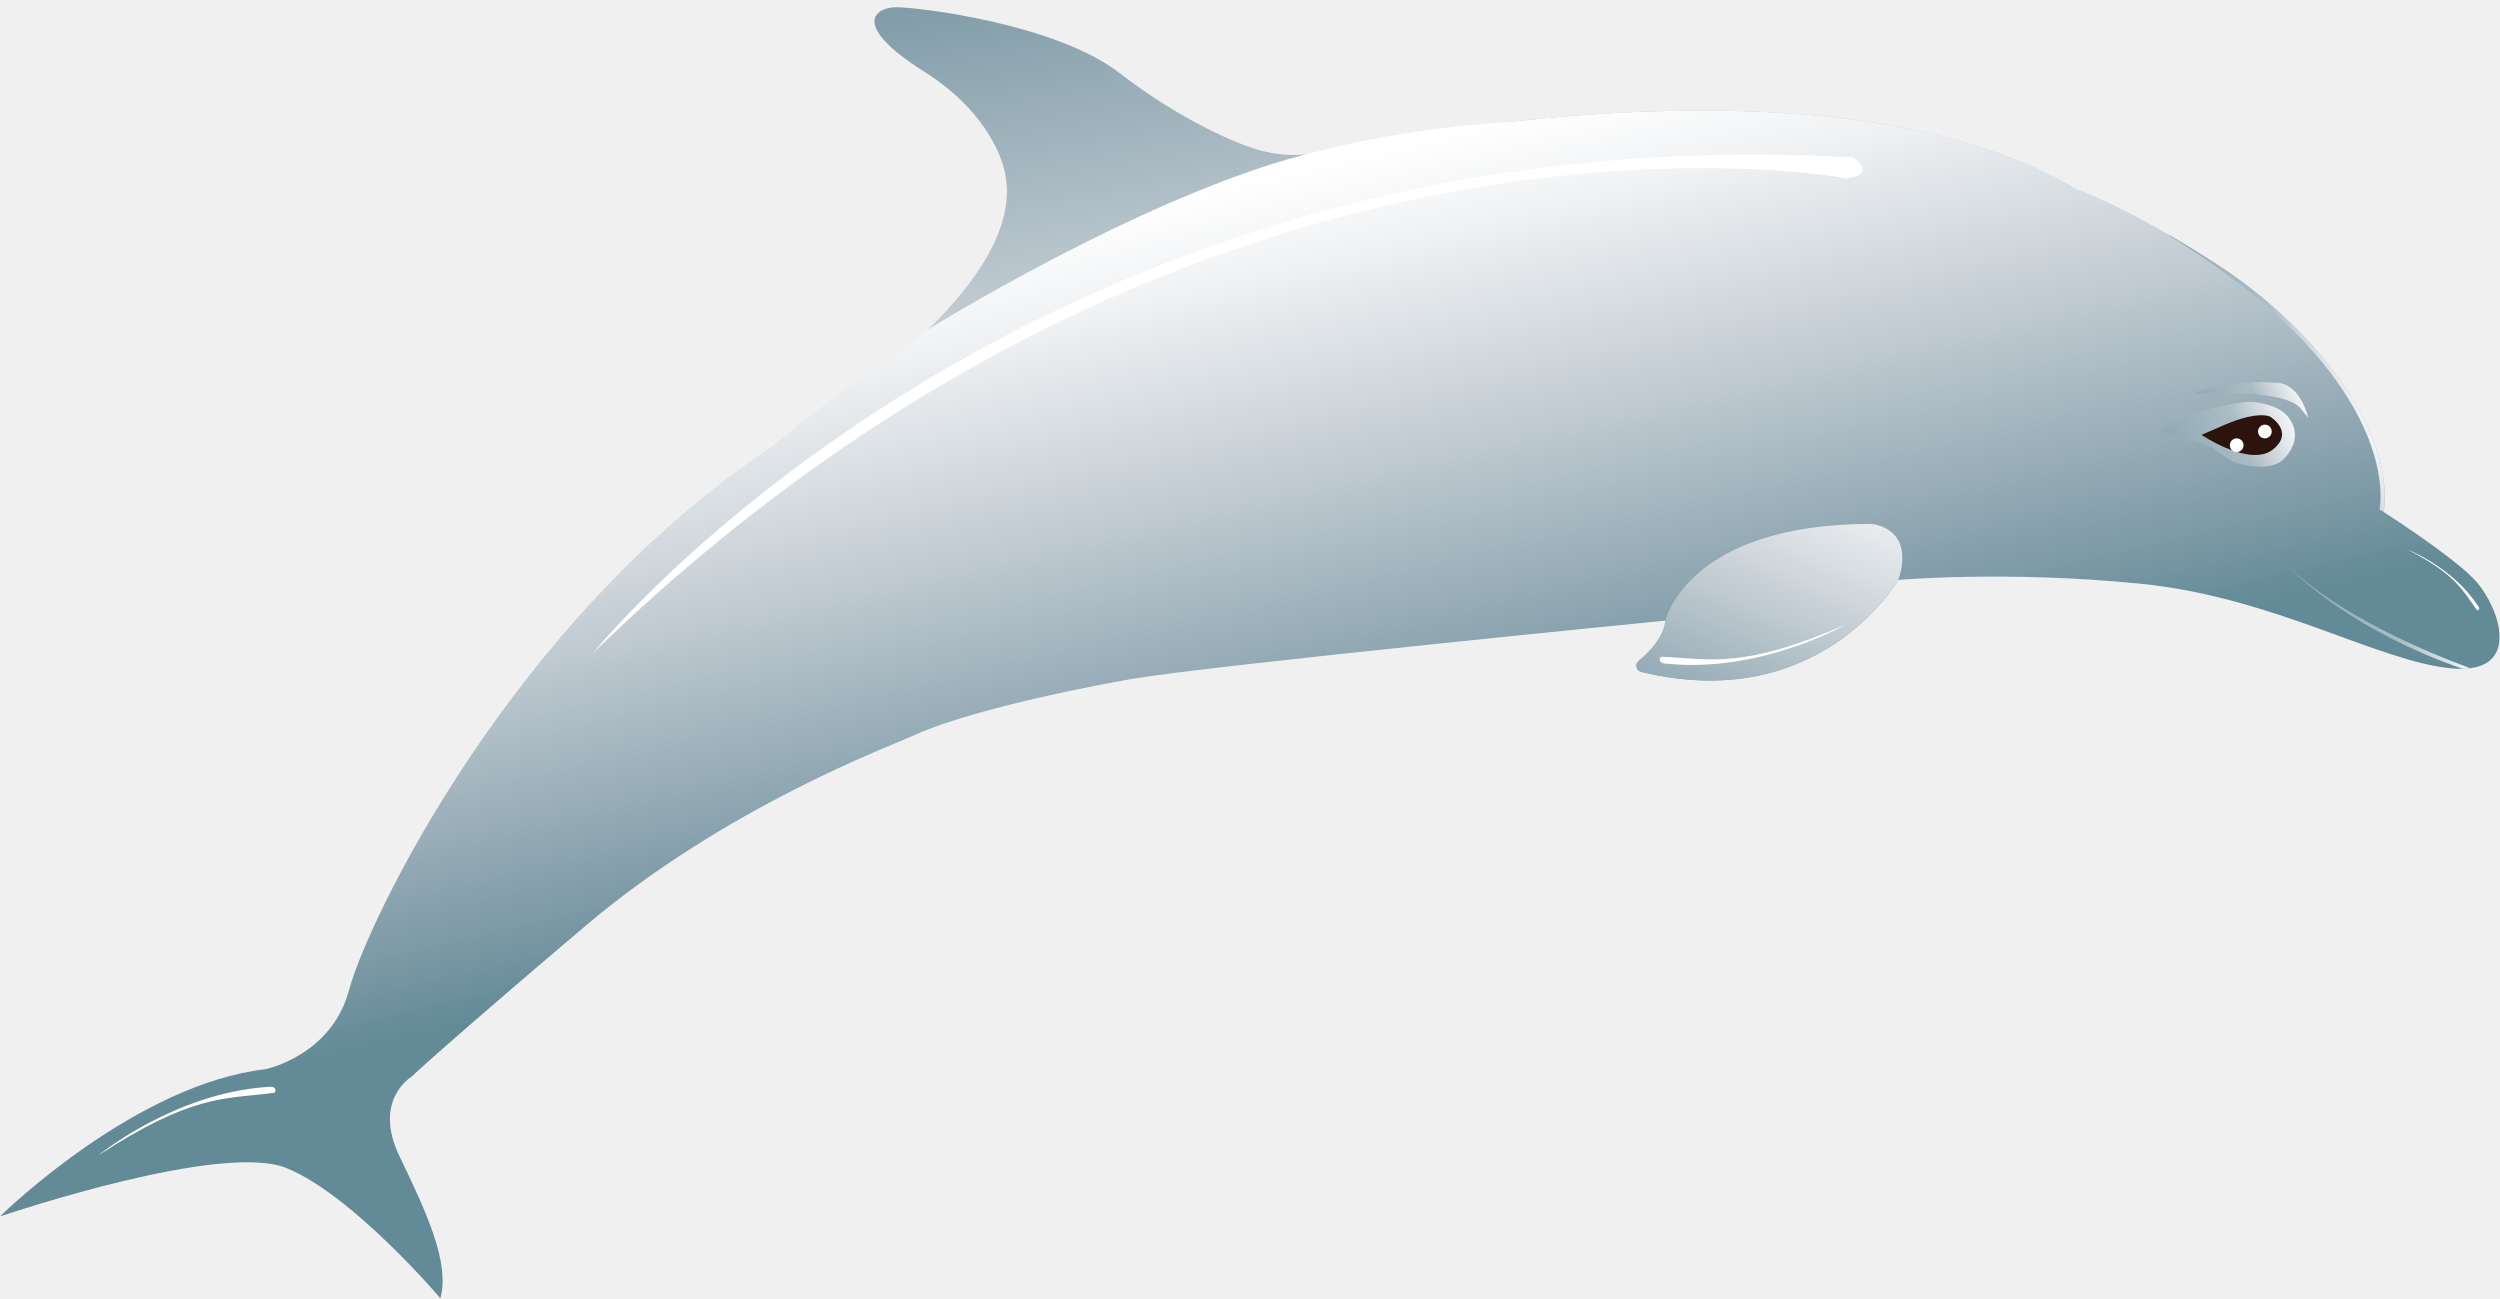
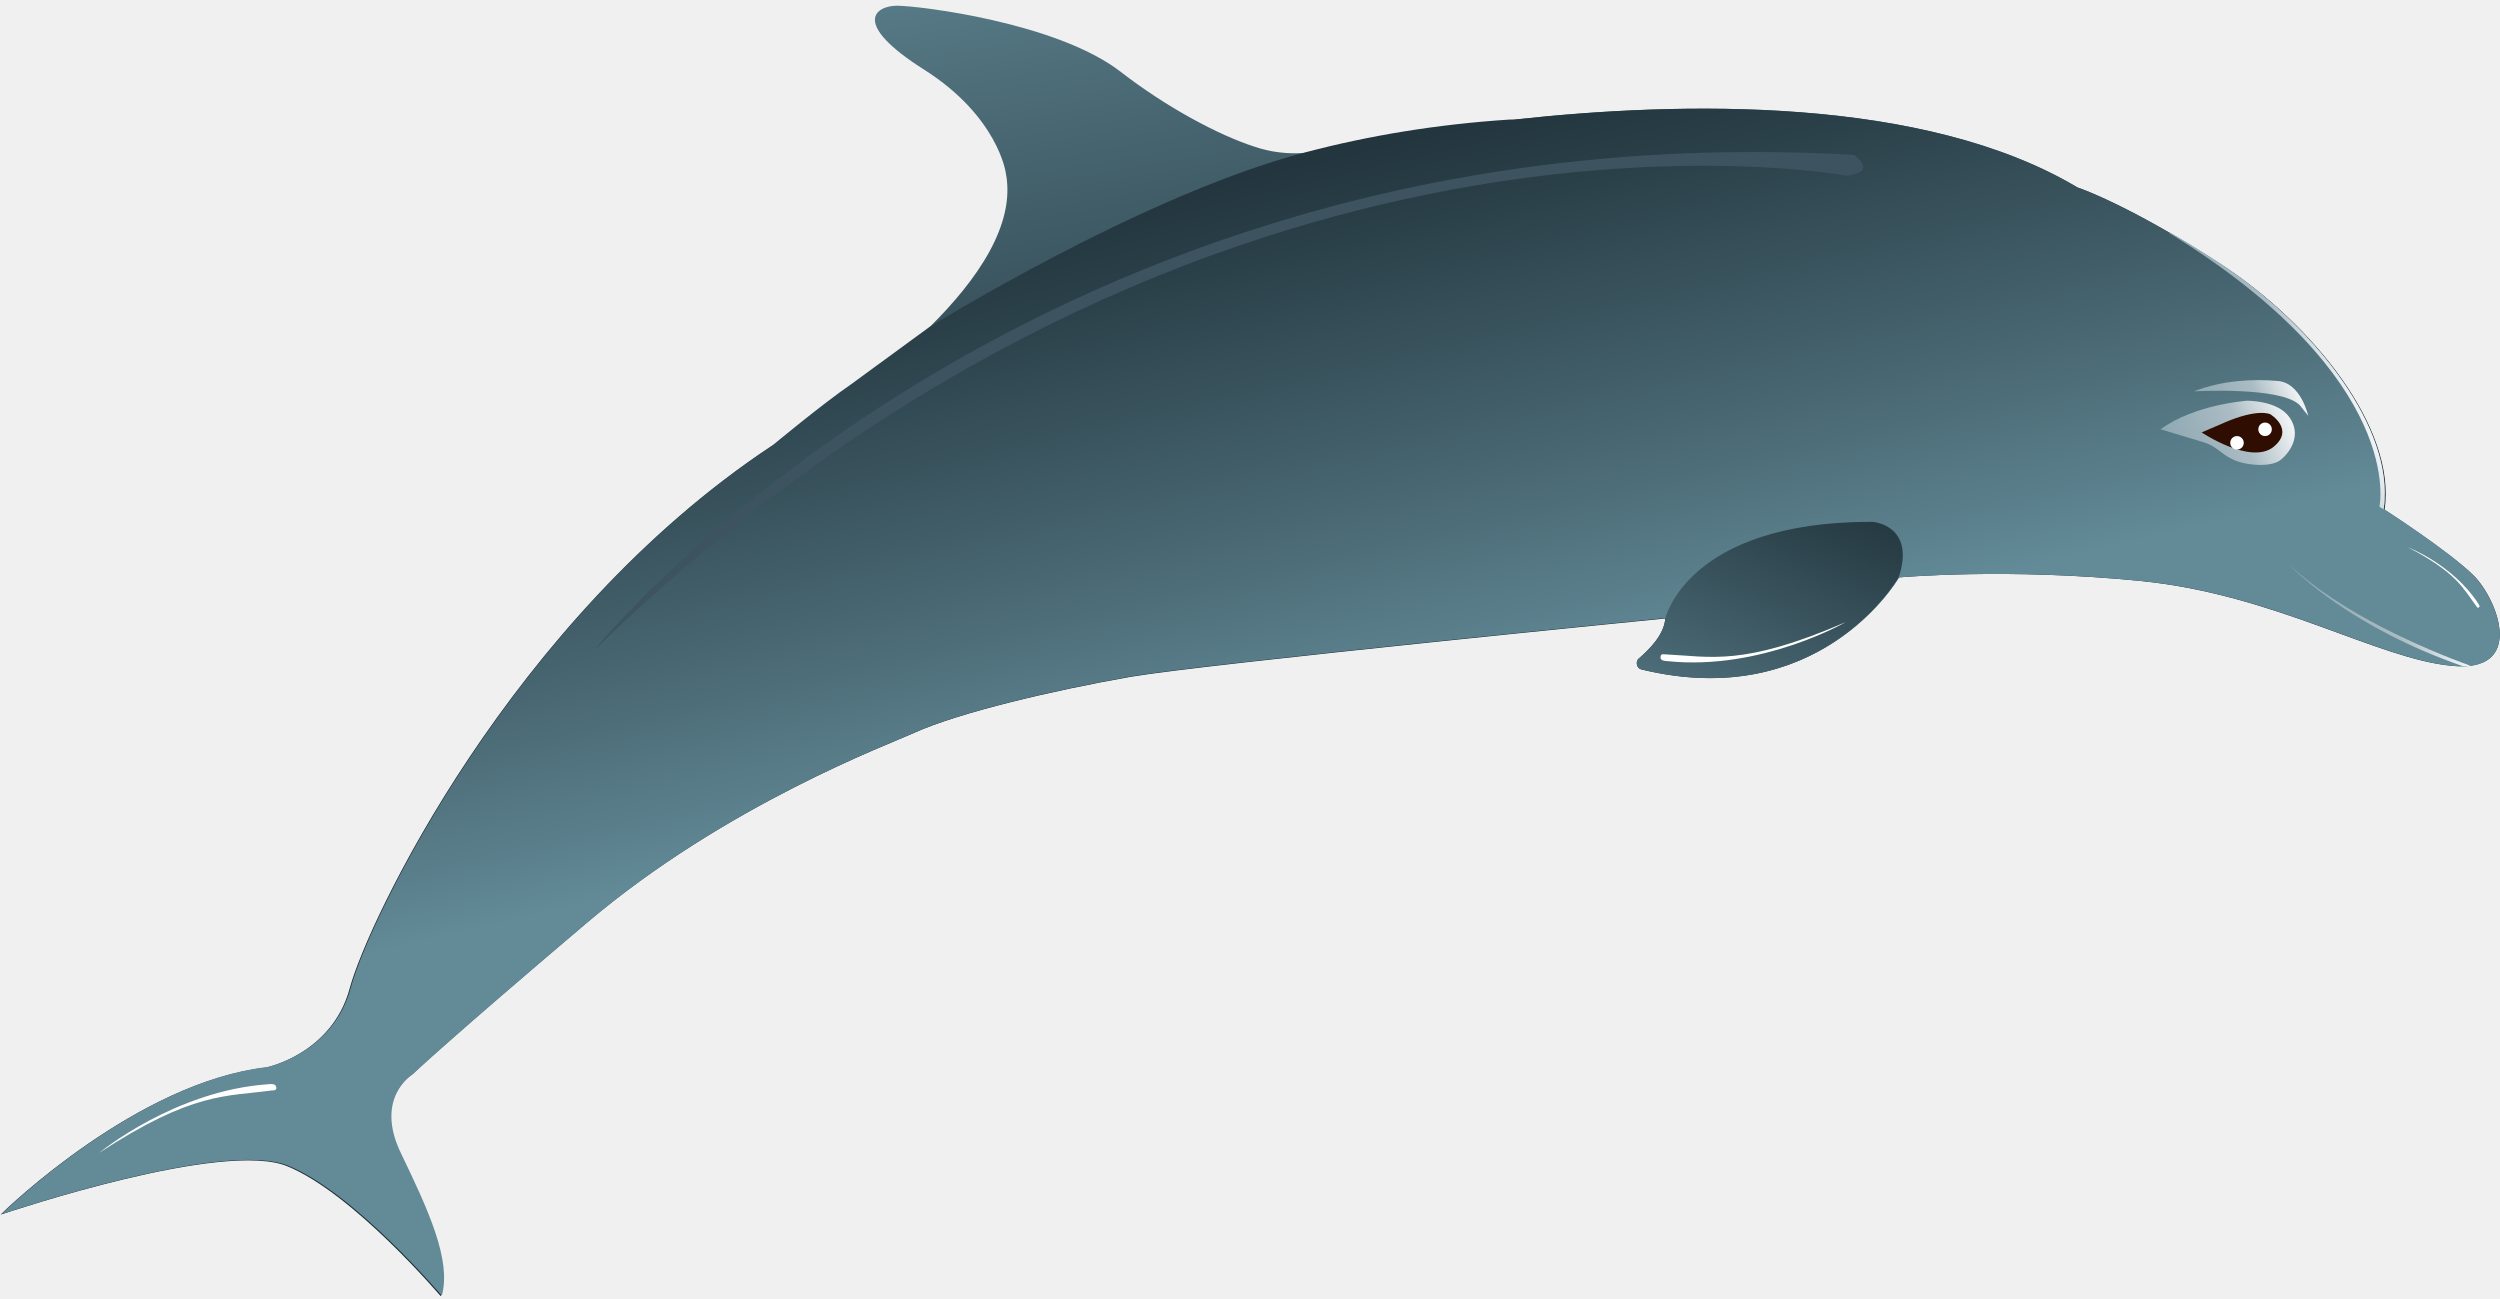
- <svg xmlns="http://www.w3.org/2000/svg" version="1.1" id="Layer_1" x="0px" y="0px" viewBox="0 0 480.953 249.764" style="enable-background:new 0 0 480.953 249.764;" xml:space="preserve">
+ <svg xmlns="http://www.w3.org/2000/svg" version="1.1" id="Layer_1" x="0px" y="0px" viewBox="0 0 481 249.8" style="enable-background:new 0 0 481 249.8;" xml:space="preserve">
  <style type="text/css">
	.st0{fill:url(#SVGID_1_);}
	.st1{fill:url(#SVGID_2_);}
	.st2{fill:url(#SVGID_3_);}
	.st3{fill:url(#SVGID_4_);}
	.st4{fill:url(#SVGID_5_);}
	.st5{fill:url(#SVGID_6_);}
- 	.st6{fill:#2C130D;}
+ 	.st6{fill:#2F0D00;}
	.st7{fill:#FFFFFF;}
- 	.st8{fill:url(#SVGID_7_);}
+ 	.st8{fill:#3D5360;}
+ 	.st9{fill:url(#SVGID_7_);}
</style>
-   <linearGradient id="SVGID_1_" gradientUnits="userSpaceOnUse" x1="232.07" y1="128.195" x2="205.537" y2="-29.449">
-     <stop offset="0" style="stop-color:#FFFFFF" />
-     <stop offset="0.149" style="stop-color:#EFF1F3" />
-     <stop offset="0.447" style="stop-color:#C4CDD4" />
-     <stop offset="0.863" style="stop-color:#7D9AA6" />
-     <stop offset="1" style="stop-color:#628A97" />
-   </linearGradient>
-   <path class="st0" d="M471.651,128.591c-14.188-1.312-33.994-13.655-59.746-16.28c-25.793-2.583-46.706-0.738-46.706-0.738  s-14.967,26.121-49.494,17.674c-0.943-0.246-1.23-1.476-0.451-2.091c2.01-1.681,4.88-4.593,5.126-7.75  c0,0-87.835,8.652-102.761,11.236c-14.926,2.624-33.256,6.889-41.785,10.825c-4.798,2.173-36.208,13.819-63.108,36.578  c-26.9,22.799-33.625,29.155-33.625,29.155s-7.463,4.47-2.214,15.295c5.208,10.826,9.718,20.544,7.832,27.269  c0,0-16.812-19.806-29.524-25.014c-12.343-5.126-53.021,8.57-55.194,9.267c1.517-1.517,26.531-25.506,51.093-28.335  c0,0,12.712-2.583,16.074-15.295c3.363-12.712,31.001-70.981,81.028-104.197c0,0,4.06-2.337,9.718-6.192  c0,0,0.041-0.041,0.164-0.164c5.987-4.06,13.737-9.842,20.462-16.443c0.041-0.041,0.082-0.041,0.123-0.082  c9.349-9.185,16.731-19.929,14.721-29.811c0,0-1.476-10.826-15.664-19.765c-14.188-8.98-9.349-12.343-5.249-12.343  c4.141,0,30.672,3.158,42.974,12.712c8.898,6.889,18.863,12.179,25.67,14.434c3.198,1.066,6.602,1.476,9.964,1.189  c0.738-0.082,1.476-0.164,2.173-0.287c1.148-0.205,2.461-0.451,4.019-0.779c2.788-0.615,15.623-3.24,33.092-5.208  c0.246-0.041,0.533-0.041,0.779-0.082h0.082c31.903-3.526,78.691-4.593,108.338,13.122c0,0,9.349,2.993,27.269,14.598  c17.92,11.564,33.994,31.739,31.739,47.403c0,0,12.343,7.873,17.182,12.712C480.632,116.043,485.84,129.944,471.651,128.591z" />
-   <linearGradient id="SVGID_2_" gradientUnits="userSpaceOnUse" x1="208.674" y1="41.898" x2="236.985" y2="162.924">
-     <stop offset="0" style="stop-color:#FFFFFF" />
-     <stop offset="0.149" style="stop-color:#EFF1F3" />
-     <stop offset="0.447" style="stop-color:#C4CDD4" />
-     <stop offset="0.863" style="stop-color:#7D9AA6" />
-     <stop offset="1" style="stop-color:#628A97" />
-   </linearGradient>
-   <path class="st1" d="M475.219,128.55c-0.451,0.082-0.902,0.123-1.435,0.123c-0.656,0-1.353,0-2.132-0.082  c-14.188-1.312-33.994-13.655-59.746-16.28c-25.793-2.583-46.706-0.738-46.706-0.738l-0.041,0.041  c-0.779,1.353-15.869,25.834-49.453,17.633c-0.943-0.246-1.23-1.476-0.451-2.091c2.01-1.681,4.88-4.593,5.126-7.75  c0,0-87.835,8.652-102.761,11.236c-14.926,2.624-33.256,6.889-41.785,10.825c-4.798,2.173-36.208,13.819-63.108,36.578  c-26.9,22.799-33.625,29.155-33.625,29.155s-7.463,4.47-2.214,15.295c5.208,10.826,9.718,20.544,7.832,27.269  c0,0-16.812-19.806-29.524-25.014c-12.343-5.126-53.021,8.57-55.194,9.267c1.517-1.517,26.531-25.506,51.093-28.335  c0,0,12.712-2.583,16.074-15.295c3.363-12.712,31.001-70.981,81.028-104.197c0,0,9.596-8.037,15.254-11.892l15.09-10.908  c0.041-0.041,41.047-25.506,72.54-33.666c12.138-3.157,25.26-5.413,39.284-6.274c0.246,0,0.451-0.041,0.697-0.041l0.082-0.041h0.082  c31.903-3.526,78.691-4.593,108.338,13.122c0.041,0,0.082,0.041,0.123,0.041l0.328,0.123c1.558,0.574,7.504,2.87,17.509,8.694  c2.789,1.599,5.905,3.526,9.308,5.741c17.223,11.113,32.764,30.18,31.903,45.558c0,0.615-0.082,1.23-0.164,1.845  c0,0,12.343,7.873,17.182,12.712C480.181,115.592,484.855,127.361,475.219,128.55z" />
-   <linearGradient id="SVGID_3_" gradientUnits="userSpaceOnUse" x1="356.058" y1="81.758" x2="323.975" y2="157.585">
-     <stop offset="0" style="stop-color:#FFFFFF" />
-     <stop offset="0.149" style="stop-color:#EFF1F3" />
-     <stop offset="0.447" style="stop-color:#C4CDD4" />
-     <stop offset="0.863" style="stop-color:#7D9AA6" />
-     <stop offset="1" style="stop-color:#628A97" />
-   </linearGradient>
-   <path class="st2" d="M365.2,111.574l-0.041,0.041c-0.779,1.353-15.869,25.834-49.453,17.633c-0.943-0.246-1.23-1.476-0.451-2.091  c2.01-1.681,4.88-4.593,5.126-7.75c0,0,4.224-18.617,39.571-18.617C359.951,100.789,368.562,101.322,365.2,111.574z" />
-   <linearGradient id="SVGID_4_" gradientUnits="userSpaceOnUse" x1="451.044" y1="66.297" x2="413.203" y2="82.434">
-     <stop offset="0" style="stop-color:#FFFFFF" />
-     <stop offset="0.061" style="stop-color:#F0F3F5" />
-     <stop offset="0.183" style="stop-color:#C9D2D8" />
-     <stop offset="0.262" style="stop-color:#ABBDC4" />
-     <stop offset="0.995" style="stop-color:#638A97" />
-     <stop offset="1" style="stop-color:#628A97" />
-   </linearGradient>
-   <path class="st3" d="M458.735,96.647c0,0.615-0.082,1.23-0.164,1.845l-0.8-0.475c0,0,5.443-24.509-40.534-52.71l0.287,0.041  c2.789,1.599,5.905,3.526,9.308,5.741C444.054,62.202,459.596,81.27,458.735,96.647z" />
-   <linearGradient id="SVGID_5_" gradientUnits="userSpaceOnUse" x1="444.194" y1="79.905" x2="400.635" y2="98.481" gradientTransform="matrix(1 -0.0034 0.0034 1 -1.879 0.6429)">
-     <stop offset="0" style="stop-color:#FFFFFF" />
-     <stop offset="0.061" style="stop-color:#F0F3F5" />
-     <stop offset="0.183" style="stop-color:#C9D2D8" />
-     <stop offset="0.262" style="stop-color:#ABBDC4" />
-     <stop offset="0.995" style="stop-color:#638A97" />
-     <stop offset="1" style="stop-color:#628A97" />
-   </linearGradient>
-   <path class="st4" d="M415.649,83.026c0,0,5.964,1.767,8.349,2.454c2.385,0.687,3.085,2.075,5.571,3.258  c2.486,1.183,7.452,1.563,9.333-0.032s3.856-4.779,1.561-8.147s-8.153-3.249-8.153-3.249S422.086,78.238,415.649,83.026z" />
-   <linearGradient id="SVGID_6_" gradientUnits="userSpaceOnUse" x1="436.135" y1="69.135" x2="401.86" y2="83.751" gradientTransform="matrix(0.9999 0.0153 -0.0153 0.9999 8.5374 -2.0388)">
-     <stop offset="0" style="stop-color:#FFFFFF" />
-     <stop offset="0.061" style="stop-color:#F0F3F5" />
-     <stop offset="0.183" style="stop-color:#C9D2D8" />
-     <stop offset="0.262" style="stop-color:#ABBDC4" />
-     <stop offset="0.995" style="stop-color:#638A97" />
-     <stop offset="1" style="stop-color:#628A97" />
-   </linearGradient>
-   <path class="st5" d="M421.993,75.691c0,0,16.86-1.033,20.446,2.695l1.626,2.011c0,0-1.392-6.377-5.855-6.743  S427.587,73.492,421.993,75.691z" />
-   <path class="st6" d="M423.528,83.661c0,0,9.382,6.345,13.776,2.785c4.189-3.395-0.586-6.302-0.586-6.302s-2.276-1.212-8.793,1.612  C423.528,83.661,423.528,83.661,423.528,83.661z" />
-   <circle class="st7" cx="430.297" cy="85.652" r="1.319" />
-   <circle class="st7" cx="435.72" cy="83.014" r="1.319" />
-   <path class="st7" d="M114.133,125.577c0,0,83.856-104.31,242.443-95.288c0,0,4.772,3.165-1.271,4.028  C355.306,34.318,232.378,10.887,114.133,125.577z" />
-   <path class="st7" d="M18.904,222.281c0,0,14.535-11.98,32.585-13.178c0,0,1.24-0.2,1.438,0.399c0.28,0.848-0.422,0.766-0.752,0.808  C43.424,211.427,36.954,210.461,18.904,222.281z" />
-   <path class="st7" d="M355.022,120.19c0,0-16.349,9.355-34.341,7.49c0,0-1.256-0.012-1.35-0.636  c-0.133-0.883,0.546-0.684,0.878-0.669C329.022,126.751,335.237,128.794,355.022,120.19z" />
-   <path class="st7" d="M463.214,105.748c0,0,8.637,3.349,13.495,10.801c0,0,0.384,0.484,0.175,0.713  c-0.296,0.324-0.43,0.003-0.528-0.128C473.772,113.65,472.628,110.643,463.214,105.748z" />
-   <linearGradient id="SVGID_7_" gradientUnits="userSpaceOnUse" x1="471.307" y1="113.039" x2="426.713" y2="132.056">
-     <stop offset="0" style="stop-color:#FFFFFF" />
-     <stop offset="0.061" style="stop-color:#F0F3F5" />
-     <stop offset="0.183" style="stop-color:#C9D2D8" />
-     <stop offset="0.262" style="stop-color:#ABBDC4" />
-     <stop offset="0.995" style="stop-color:#638A97" />
-     <stop offset="1" style="stop-color:#628A97" />
-   </linearGradient>
-   <path class="st8" d="M475.219,128.55c-0.451,0.082-0.902,0.123-1.435,0.123c-21.282-7.381-32.067-18.125-33.461-19.601  C450.287,118.422,466.198,125.229,475.219,128.55z" />
+   <g>
+     <g>
+       <linearGradient id="SVGID_1_" gradientUnits="userSpaceOnUse" x1="232.198" y1="127.749" x2="205.67" y2="-29.867">
+         <stop offset="0" style="stop-color:#1C2C34" />
+         <stop offset="0.228" style="stop-color:#283D46" />
+         <stop offset="0.679" style="stop-color:#496873" />
+         <stop offset="1" style="stop-color:#628A97" />
+       </linearGradient>
+       <path class="st0" d="M471.7,128.1c-14.2-1.3-34-13.7-59.7-16.3c-25.8-2.6-46.7-0.7-46.7-0.7s-15,26.1-49.5,17.7    c-0.9-0.2-1.2-1.5-0.5-2.1c2-1.7,4.9-4.6,5.1-7.7c0,0-87.8,8.7-102.7,11.2c-14.9,2.6-33.2,6.9-41.8,10.8    c-4.8,2.2-36.2,13.8-63.1,36.6c-26.9,22.8-33.6,29.2-33.6,29.2s-7.5,4.5-2.2,15.3c5.2,10.8,9.7,20.5,7.8,27.3    c0,0-16.8-19.8-29.5-25c-12.3-5.1-53,8.6-55.2,9.3c1.5-1.5,26.5-25.5,51.1-28.3c0,0,12.7-2.6,16.1-15.3c3.4-12.7,31-71,81-104.2    c0,0,4.1-2.3,9.7-6.2c0,0,0,0,0.2-0.2c6-4.1,13.7-9.8,20.5-16.4c0,0,0.1,0,0.1-0.1c9.3-9.2,16.7-19.9,14.7-29.8    c0,0-1.5-10.8-15.7-19.8c-14.2-9-9.3-12.3-5.2-12.3c4.1,0,30.7,3.2,43,12.7c8.9,6.9,18.9,12.2,25.7,14.4c3.2,1.1,6.6,1.5,10,1.2    c0.7-0.1,1.5-0.2,2.2-0.3c1.1-0.2,2.5-0.5,4-0.8c2.8-0.6,15.6-3.2,33.1-5.2c0.2,0,0.5,0,0.8-0.1h0.1c31.9-3.5,78.7-4.6,108.3,13.1    c0,0,9.3,3,27.3,14.6c17.9,11.6,34,31.7,31.7,47.4c0,0,12.3,7.9,17.2,12.7C480.7,115.6,485.9,129.5,471.7,128.1z" />
+       <linearGradient id="SVGID_2_" gradientUnits="userSpaceOnUse" x1="204.91" y1="24.809" x2="233.216" y2="145.814">
+         <stop offset="0" style="stop-color:#1C2C34" />
+         <stop offset="0.228" style="stop-color:#283D46" />
+         <stop offset="0.679" style="stop-color:#496873" />
+         <stop offset="1" style="stop-color:#628A97" />
+       </linearGradient>
+       <path class="st1" d="M475.3,128.1c-0.5,0.1-0.9,0.1-1.4,0.1c-0.7,0-1.4,0-2.1-0.1c-14.2-1.3-34-13.7-59.7-16.3    c-25.8-2.6-46.7-0.7-46.7-0.7l0,0c-0.8,1.4-15.9,25.8-49.4,17.6c-0.9-0.2-1.2-1.5-0.5-2.1c2-1.7,4.9-4.6,5.1-7.7    c0,0-87.8,8.7-102.7,11.2c-14.9,2.6-33.2,6.9-41.8,10.8c-4.8,2.2-36.2,13.8-63.1,36.6c-26.9,22.8-33.6,29.2-33.6,29.2    s-7.5,4.5-2.2,15.3c5.2,10.8,9.7,20.5,7.8,27.3c0,0-16.8-19.8-29.5-25c-12.3-5.1-53,8.6-55.2,9.3c1.5-1.5,26.5-25.5,51.1-28.3    c0,0,12.7-2.6,16.1-15.3c3.4-12.7,31-71,81-104.2c0,0,9.6-8,15.3-11.9L178.7,63c0,0,41-25.5,72.5-33.7c12.1-3.2,25.3-5.4,39.3-6.3    c0.2,0,0.5,0,0.7,0l0.1,0h0.1c31.9-3.5,78.7-4.6,108.3,13.1c0,0,0.1,0,0.1,0l0.3,0.1c1.6,0.6,7.5,2.9,17.5,8.7    c2.8,1.6,5.9,3.5,9.3,5.7c17.2,11.1,32.8,30.2,31.9,45.5c0,0.6-0.1,1.2-0.2,1.8c0,0,12.3,7.9,17.2,12.7    C480.3,115.1,484.9,126.9,475.3,128.1z" />
+     </g>
+     <linearGradient id="SVGID_3_" gradientUnits="userSpaceOnUse" x1="356.164" y1="81.32" x2="324.087" y2="157.133">
+       <stop offset="0" style="stop-color:#1C2C34" />
+       <stop offset="0.228" style="stop-color:#283D46" />
+       <stop offset="0.679" style="stop-color:#496873" />
+       <stop offset="1" style="stop-color:#628A97" />
+     </linearGradient>
+     <path class="st2" d="M365.3,111.1L365.3,111.1c-0.8,1.4-15.9,25.9-49.5,17.7c-0.9-0.2-1.2-1.5-0.5-2.1c2-1.7,4.9-4.6,5.1-7.7   c0,0,4.2-18.6,39.6-18.6C360.1,100.3,368.7,100.9,365.3,111.1z" />
+     <linearGradient id="SVGID_4_" gradientUnits="userSpaceOnUse" x1="451.133" y1="65.861" x2="413.299" y2="81.995">
+       <stop offset="0" style="stop-color:#FFFFFF" />
+       <stop offset="6.866252e-02" style="stop-color:#EDF1F3" />
+       <stop offset="0.205" style="stop-color:#C0CDD3" />
+       <stop offset="0.262" style="stop-color:#ABBCC4" />
+       <stop offset="0.934" style="stop-color:#698F9B" />
+       <stop offset="1" style="stop-color:#628A97" />
+     </linearGradient>
+     <path class="st3" d="M458.8,96.2c0,0.6-0.1,1.2-0.2,1.8l-0.8-0.5c0,0,5.4-24.5-40.5-52.7l0.3,0c2.8,1.6,5.9,3.5,9.3,5.7   C444.1,61.8,459.7,80.8,458.8,96.2z" />
+     <linearGradient id="SVGID_5_" gradientUnits="userSpaceOnUse" x1="443.429" y1="79.383" x2="399.878" y2="97.955" gradientTransform="matrix(1 -3.408416e-03 3.408416e-03 1 -1.0215 0.7251)">
+       <stop offset="0" style="stop-color:#FFFFFF" />
+       <stop offset="6.866252e-02" style="stop-color:#EDF1F3" />
+       <stop offset="0.205" style="stop-color:#C0CDD3" />
+       <stop offset="0.262" style="stop-color:#ABBCC4" />
+       <stop offset="0.934" style="stop-color:#698F9B" />
+       <stop offset="1" style="stop-color:#628A97" />
+     </linearGradient>
+     <path class="st4" d="M415.7,82.6c0,0,6,1.8,8.3,2.5c2.4,0.7,3.1,2.1,5.6,3.3s7.5,1.6,9.3,0c1.9-1.6,3.9-4.8,1.6-8.1   s-8.2-3.2-8.2-3.2S422.2,77.8,415.7,82.6z" />
+     <linearGradient id="SVGID_6_" gradientUnits="userSpaceOnUse" x1="440.058" y1="69.041" x2="405.789" y2="83.655" gradientTransform="matrix(0.9999 1.525033e-02 -1.525033e-02 0.9999 4.7041 -2.4422)">
+       <stop offset="0" style="stop-color:#FFFFFF" />
+       <stop offset="6.866252e-02" style="stop-color:#EDF1F3" />
+       <stop offset="0.205" style="stop-color:#C0CDD3" />
+       <stop offset="0.262" style="stop-color:#ABBCC4" />
+       <stop offset="0.934" style="stop-color:#698F9B" />
+       <stop offset="1" style="stop-color:#628A97" />
+     </linearGradient>
+     <path class="st5" d="M422.1,75.3c0,0,16.9-1,20.4,2.7l1.6,2c0,0-1.4-6.4-5.9-6.7C433.8,72.9,427.7,73.1,422.1,75.3z" />
+     <path class="st6" d="M423.6,83.2c0,0,9.4,6.3,13.8,2.8c4.2-3.4-0.6-6.3-0.6-6.3s-2.3-1.2-8.8,1.6C423.6,83.2,423.6,83.2,423.6,83.2   z" />
+     <circle class="st7" cx="430.4" cy="85.2" r="1.3" />
+     <circle class="st7" cx="435.8" cy="82.6" r="1.3" />
+     <path class="st8" d="M114.3,125.1c0,0,83.8-104.3,242.4-95.3c0,0,4.8,3.2-1.3,4C355.4,33.9,232.5,10.5,114.3,125.1z" />
+     <path class="st7" d="M19.1,221.8c0,0,14.5-12,32.6-13.2c0,0,1.2-0.2,1.4,0.4c0.3,0.8-0.4,0.8-0.8,0.8C43.6,211,37.1,210,19.1,221.8   z" />
+     <path class="st7" d="M355.1,119.7c0,0-16.3,9.4-34.3,7.5c0,0-1.3,0-1.3-0.6c-0.1-0.9,0.5-0.7,0.9-0.7   C329.1,126.3,335.3,128.3,355.1,119.7z" />
+     <path class="st7" d="M463.3,105.3c0,0,8.6,3.3,13.5,10.8c0,0,0.4,0.5,0.2,0.7c-0.3,0.3-0.4,0-0.5-0.1   C473.9,113.2,472.7,110.2,463.3,105.3z" />
+     <linearGradient id="SVGID_7_" gradientUnits="userSpaceOnUse" x1="471.392" y1="112.595" x2="426.807" y2="131.608">
+       <stop offset="0" style="stop-color:#FFFFFF" />
+       <stop offset="6.866252e-02" style="stop-color:#EDF1F3" />
+       <stop offset="0.205" style="stop-color:#C0CDD3" />
+       <stop offset="0.262" style="stop-color:#ABBCC4" />
+       <stop offset="0.934" style="stop-color:#698F9B" />
+       <stop offset="1" style="stop-color:#628A97" />
+     </linearGradient>
+     <path class="st9" d="M475.3,128.1c-0.5,0.1-0.9,0.1-1.4,0.1c-21.3-7.4-32.1-18.1-33.5-19.6C450.4,118,466.3,124.8,475.3,128.1z" />
+   </g>
</svg>
